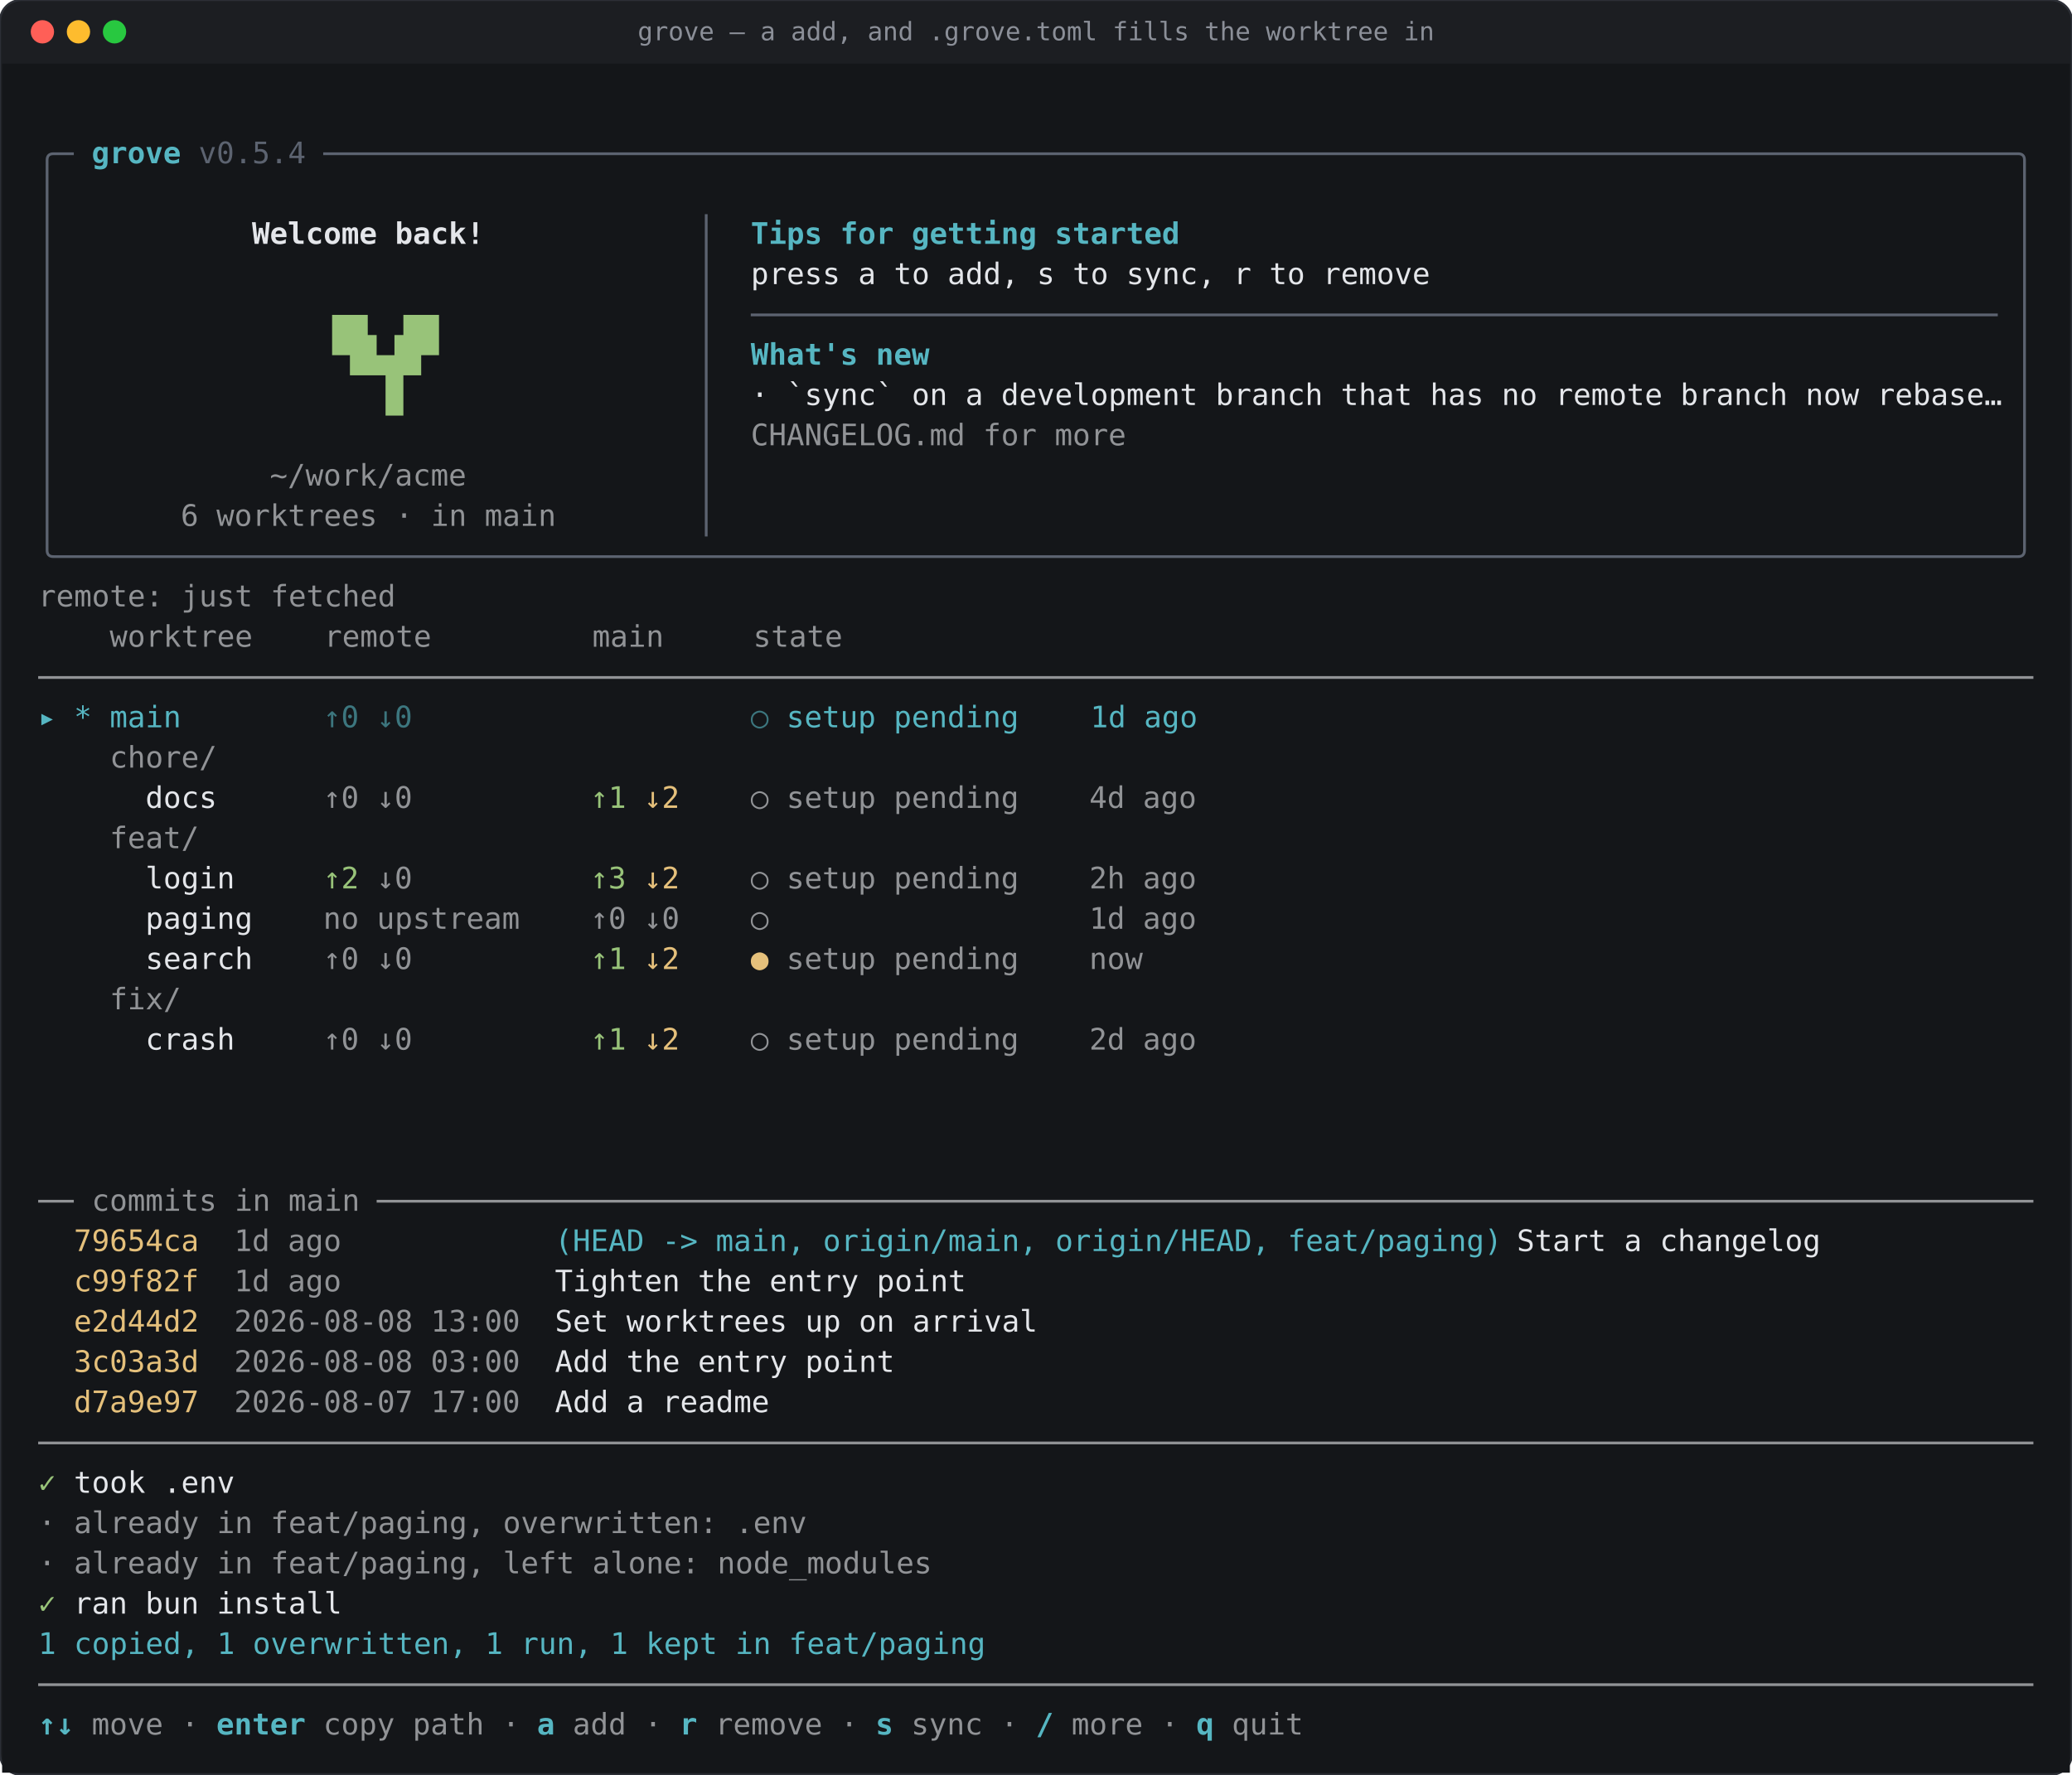
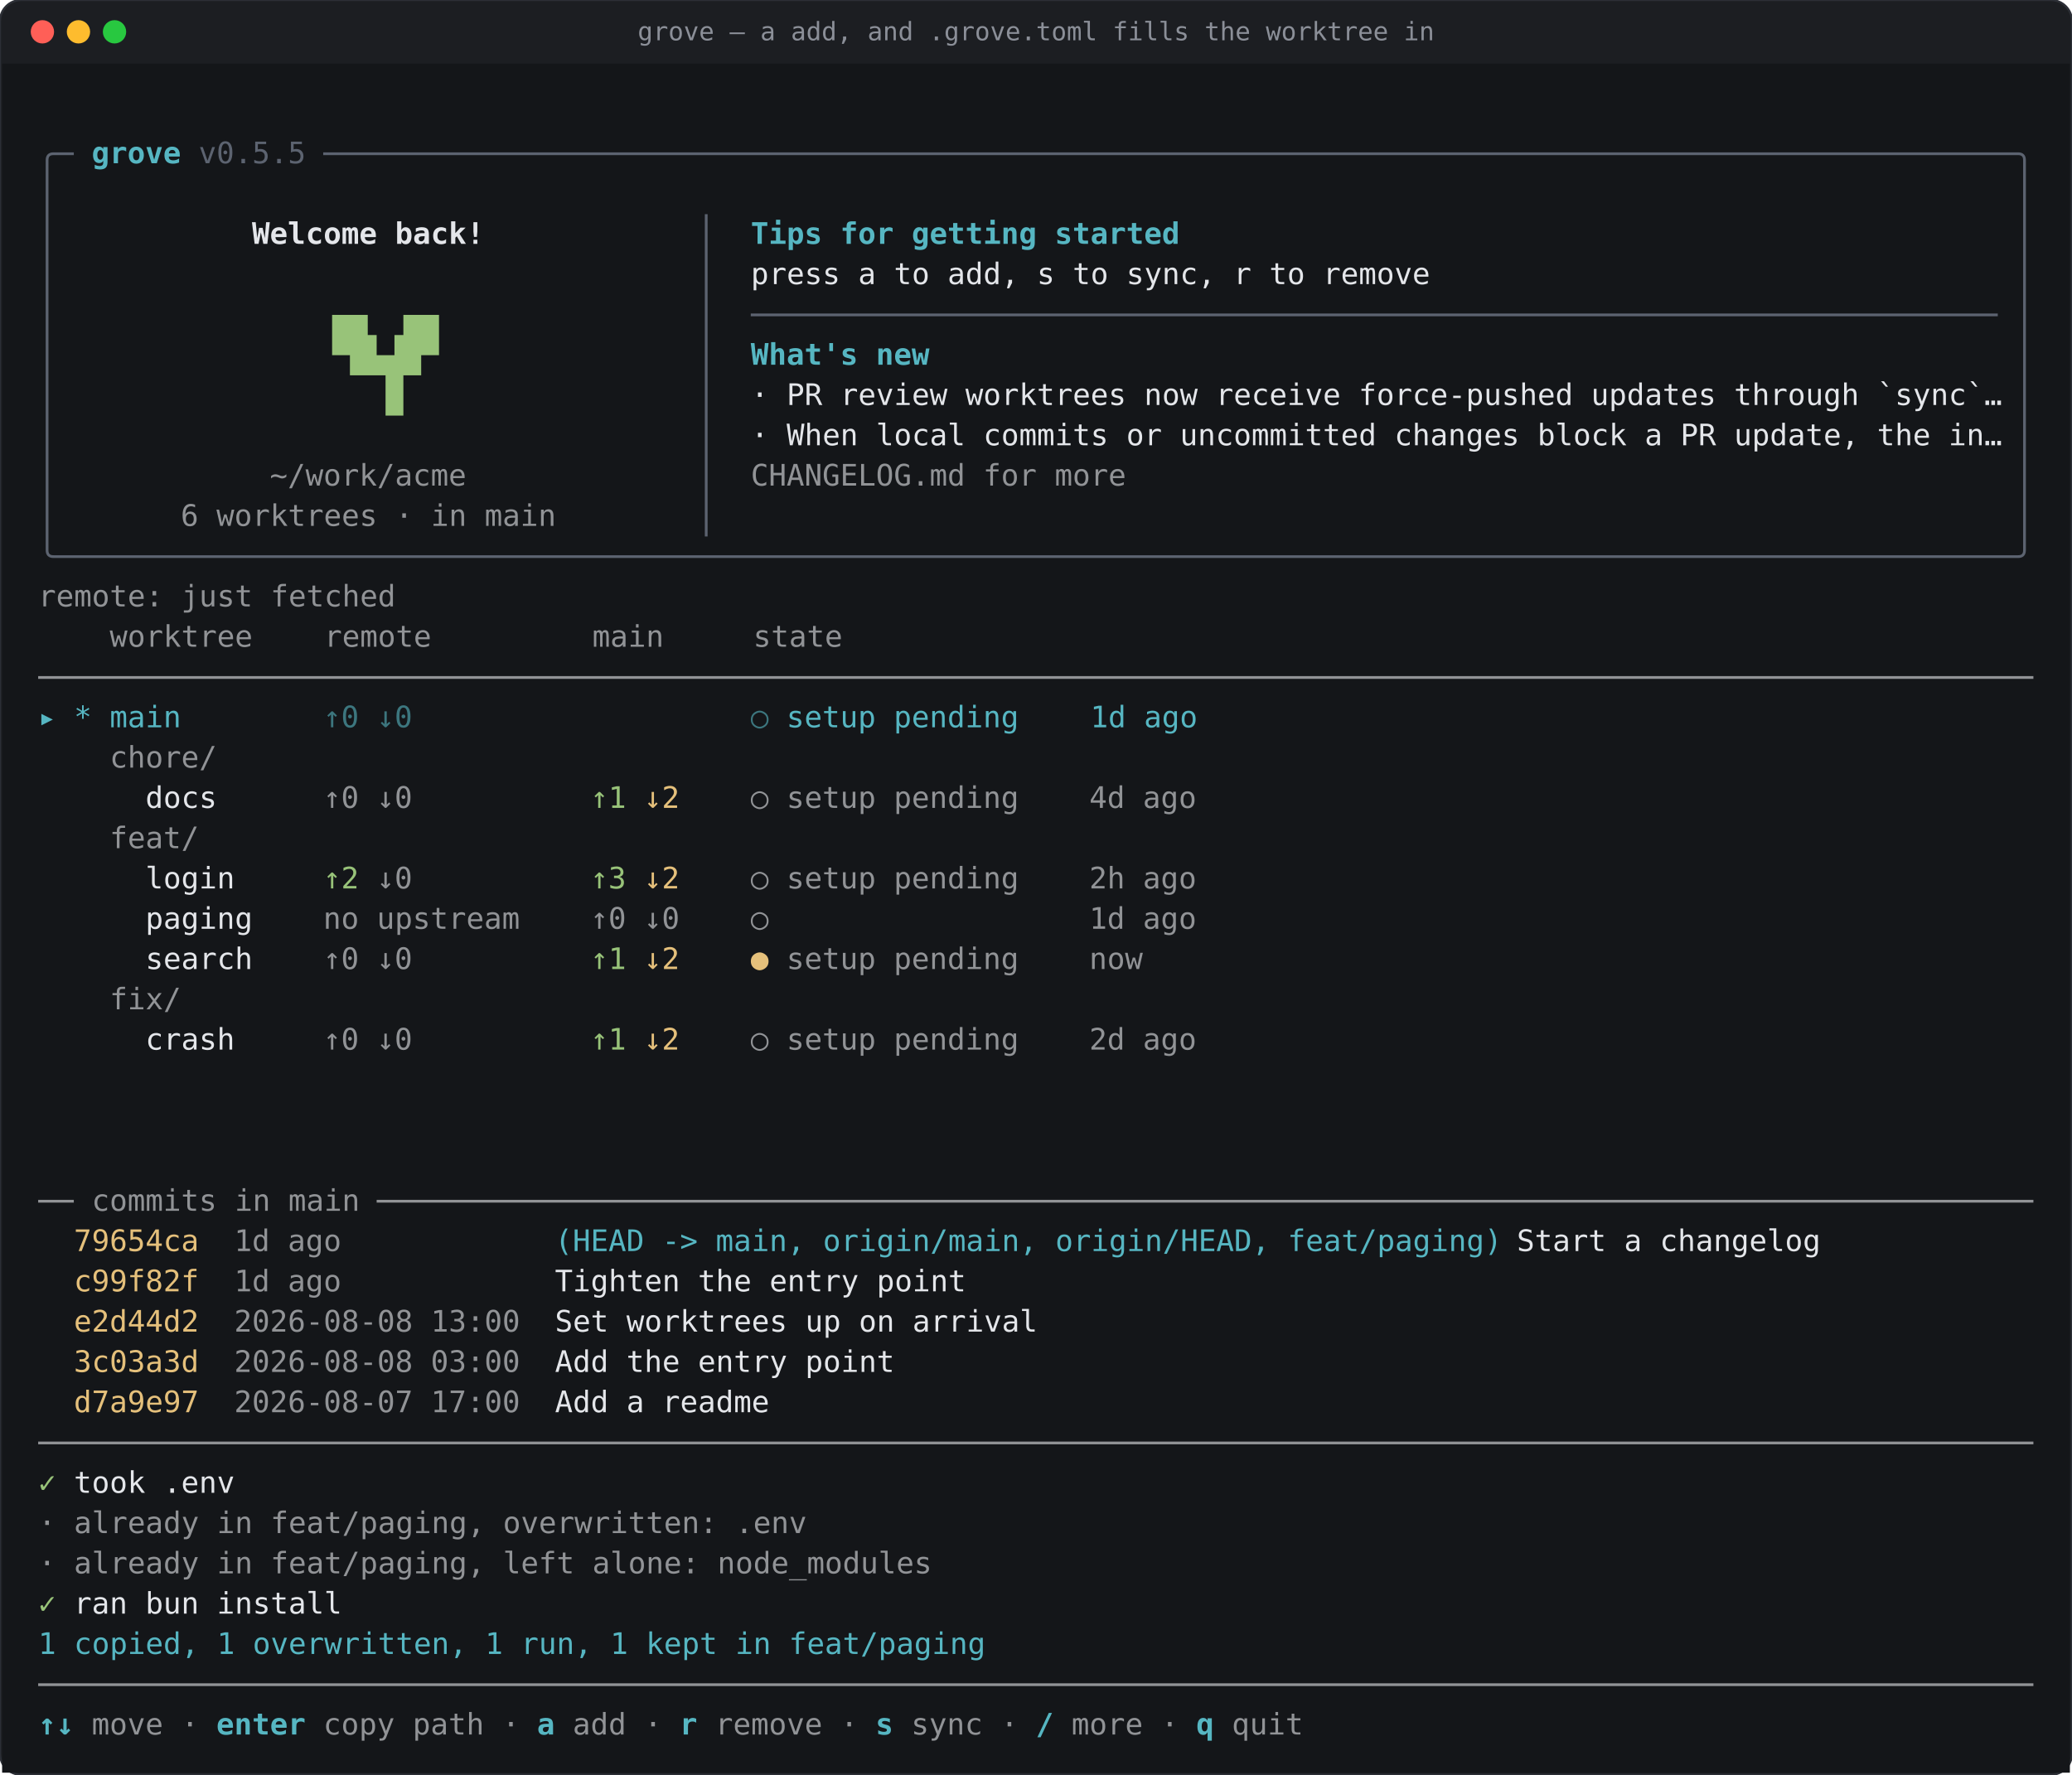
<svg xmlns="http://www.w3.org/2000/svg" width="977" height="837" viewBox="0 0 977 837" font-family="ui-monospace, SFMono-Regular, Menlo, Consolas, 'DejaVu Sans Mono', monospace" font-size="14">
  <rect width="977" height="837" rx="10" fill="#1c1e22" stroke="#2c2f36" />
  <rect x="1" y="30" width="975" height="806" fill="#141619" />
  <circle cx="20" cy="15" r="5.5" fill="#ff5f57" />
  <circle cx="37" cy="15" r="5.5" fill="#febc2e" />
  <circle cx="54" cy="15" r="5.5" fill="#28c840" />
  <text x="488.5" y="19" fill="#8b8f98" font-size="12" text-anchor="middle">grove — a add, and .grove.toml fills the worktree in</text>
  <path fill="#98c379" opacity="1" d="M156.60 148.50h4.20v9.50h-4.20zM160.80 148.50h8.40v9.50h-8.40zM169.20 148.50h4.20v9.50h-4.20zM190.20 148.50h4.20v9.50h-4.20zM194.40 148.50h8.40v9.50h-8.40zM202.80 148.50h4.20v9.50h-4.20zM156.60 158.00h4.20v9.50h-4.20zM160.80 158.00h4.20v9.50h-4.20zM165.00 158.00h4.20v9.50h-4.20zM165.00 167.50h4.20v9.50h-4.20zM169.20 158.00h8.40v19.00h-8.40zM177.60 167.50h8.40v9.50h-8.40zM186.00 158.00h8.40v19.00h-8.40zM194.40 158.00h4.20v9.50h-4.20zM198.60 158.00h4.20v9.50h-4.20zM194.40 167.50h4.20v9.50h-4.20zM202.80 158.00h4.20v9.50h-4.20zM181.80 177.00h4.20v19.00h-4.20zM186.00 177.00h4.20v19.00h-4.20z" />
  <path fill="none" stroke="#5c6370" stroke-width="1.3" opacity="1" d="M22.20 82.00V75.50Q22.20 72.50 25.20 72.50H26.40M26.40 72.50H34.80M152.40 72.50H950.40M954.60 82.00V75.50Q954.60 72.50 951.60 72.50H950.40M22.20 82.00V101.00M954.60 82.00V101.00M22.20 101.00V120.00M333.00 101.00V120.00M954.60 101.00V120.00M22.20 120.00V139.00M333.00 120.00V139.00M954.60 120.00V139.00M22.20 139.00V158.00M333.00 139.00V158.00M354.00 148.50H942.00M954.60 139.00V158.00M22.20 158.00V177.00M333.00 158.00V177.00M954.60 158.00V177.00M22.20 177.00V196.00M333.00 177.00V196.00M954.60 177.00V196.00M22.20 196.00V215.00M333.00 196.00V215.00M954.60 196.00V215.00M22.20 215.00V234.00M333.00 215.00V234.00M954.60 215.00V234.00M22.20 234.00V253.00M333.00 234.00V253.00M954.60 234.00V253.00M22.20 253.00V259.50Q22.20 262.50 25.20 262.50H26.40M26.40 262.50H950.40M954.60 253.00V259.50Q954.60 262.50 951.60 262.50H950.40" />
  <path fill="none" stroke="#e4e6ea" stroke-width="1.3" opacity="0.6" d="M18.00 319.50H958.80M18.00 566.50H34.80M177.60 566.50H958.80M18.00 680.50H958.80M18.00 794.50H958.80" />
  <text x="43.2" y="77.0" fill="#56b6c2" font-weight="600" textLength="42.0" lengthAdjust="spacingAndGlyphs" xml:space="preserve">grove</text>
-   <text x="85.2" y="77.0" fill="#5c6370" textLength="67.2" lengthAdjust="spacingAndGlyphs" xml:space="preserve"> v0.5.4 </text>
+   <text x="85.2" y="77.0" fill="#5c6370" textLength="67.2" lengthAdjust="spacingAndGlyphs" xml:space="preserve"> v0.5.5 </text>
  <text x="118.8" y="115.0" fill="#e4e6ea" font-weight="600" textLength="109.2" lengthAdjust="spacingAndGlyphs" xml:space="preserve">Welcome back!</text>
  <text x="354.0" y="115.0" fill="#56b6c2" font-weight="600" textLength="201.6" lengthAdjust="spacingAndGlyphs" xml:space="preserve">Tips for getting started</text>
  <text x="337.2" y="134.0" fill="#e4e6ea" textLength="613.2" lengthAdjust="spacingAndGlyphs" xml:space="preserve">  press a to add, s to sync, r to remove                                 </text>
  <text x="354.0" y="172.0" fill="#56b6c2" font-weight="600" textLength="84.0" lengthAdjust="spacingAndGlyphs" xml:space="preserve">What's new</text>
-   <text x="337.2" y="191.0" fill="#e4e6ea" textLength="613.2" lengthAdjust="spacingAndGlyphs" xml:space="preserve">  · `sync` on a development branch that has no remote branch now rebase… </text>
-   <text x="354.0" y="210.0" fill="#e4e6ea" opacity="0.6" textLength="176.4" lengthAdjust="spacingAndGlyphs" xml:space="preserve">CHANGELOG.md for more</text>
+   <text x="337.2" y="191.0" fill="#e4e6ea" textLength="613.2" lengthAdjust="spacingAndGlyphs" xml:space="preserve">  · PR review worktrees now receive force-pushed updates through `sync`… </text>
+   <text x="337.2" y="210.0" fill="#e4e6ea" textLength="613.2" lengthAdjust="spacingAndGlyphs" xml:space="preserve">  · When local commits or uncommitted changes block a PR update, the in… </text>
  <text x="127.2" y="229.0" fill="#e4e6ea" opacity="0.6" textLength="92.4" lengthAdjust="spacingAndGlyphs" xml:space="preserve">~/work/acme</text>
+   <text x="354.0" y="229.0" fill="#e4e6ea" opacity="0.6" textLength="176.4" lengthAdjust="spacingAndGlyphs" xml:space="preserve">CHANGELOG.md for more</text>
  <text x="85.2" y="248.0" fill="#e4e6ea" opacity="0.6" textLength="176.4" lengthAdjust="spacingAndGlyphs" xml:space="preserve">6 worktrees · in main</text>
  <text x="18.0" y="286.0" fill="#e4e6ea" opacity="0.6" textLength="168.0" lengthAdjust="spacingAndGlyphs" xml:space="preserve">remote: just fetched</text>
  <text x="18.0" y="305.0" fill="#e4e6ea" opacity="0.6" textLength="378.0" lengthAdjust="spacingAndGlyphs" xml:space="preserve">    worktree    remote         main     state</text>
  <text x="18.0" y="343.0" fill="#56b6c2" textLength="134.4" lengthAdjust="spacingAndGlyphs" xml:space="preserve">▸ * main        </text>
  <text x="152.4" y="343.0" fill="#56b6c2" opacity="0.6" textLength="16.8" lengthAdjust="spacingAndGlyphs" xml:space="preserve">↑0</text>
  <text x="177.6" y="343.0" fill="#56b6c2" opacity="0.6" textLength="16.8" lengthAdjust="spacingAndGlyphs" xml:space="preserve">↓0</text>
  <text x="354.0" y="343.0" fill="#56b6c2" opacity="0.6" textLength="8.4" lengthAdjust="spacingAndGlyphs" xml:space="preserve">○</text>
  <text x="362.4" y="343.0" fill="#56b6c2" textLength="201.6" lengthAdjust="spacingAndGlyphs" xml:space="preserve"> setup pending    1d ago</text>
  <text x="18.0" y="362.0" fill="#e4e6ea" opacity="0.6" textLength="84.0" lengthAdjust="spacingAndGlyphs" xml:space="preserve">    chore/</text>
  <text x="18.0" y="381.0" fill="#e4e6ea" textLength="134.4" lengthAdjust="spacingAndGlyphs" xml:space="preserve">      docs      </text>
  <text x="152.4" y="381.0" fill="#e4e6ea" opacity="0.6" textLength="16.8" lengthAdjust="spacingAndGlyphs" xml:space="preserve">↑0</text>
  <text x="177.6" y="381.0" fill="#e4e6ea" opacity="0.6" textLength="16.8" lengthAdjust="spacingAndGlyphs" xml:space="preserve">↓0</text>
  <text x="278.4" y="381.0" fill="#98c379" textLength="16.8" lengthAdjust="spacingAndGlyphs" xml:space="preserve">↑1</text>
  <text x="303.6" y="381.0" fill="#e5c07b" textLength="16.8" lengthAdjust="spacingAndGlyphs" xml:space="preserve">↓2</text>
  <text x="354.0" y="381.0" fill="#e4e6ea" opacity="0.6" textLength="126.0" lengthAdjust="spacingAndGlyphs" xml:space="preserve">○ setup pending</text>
  <text x="513.6" y="381.0" fill="#e4e6ea" opacity="0.6" textLength="50.4" lengthAdjust="spacingAndGlyphs" xml:space="preserve">4d ago</text>
  <text x="18.0" y="400.0" fill="#e4e6ea" opacity="0.6" textLength="75.6" lengthAdjust="spacingAndGlyphs" xml:space="preserve">    feat/</text>
  <text x="18.0" y="419.0" fill="#e4e6ea" textLength="134.4" lengthAdjust="spacingAndGlyphs" xml:space="preserve">      login     </text>
  <text x="152.4" y="419.0" fill="#98c379" textLength="16.8" lengthAdjust="spacingAndGlyphs" xml:space="preserve">↑2</text>
  <text x="177.6" y="419.0" fill="#e4e6ea" opacity="0.6" textLength="16.8" lengthAdjust="spacingAndGlyphs" xml:space="preserve">↓0</text>
  <text x="278.4" y="419.0" fill="#98c379" textLength="16.8" lengthAdjust="spacingAndGlyphs" xml:space="preserve">↑3</text>
  <text x="303.6" y="419.0" fill="#e5c07b" textLength="16.8" lengthAdjust="spacingAndGlyphs" xml:space="preserve">↓2</text>
  <text x="354.0" y="419.0" fill="#e4e6ea" opacity="0.6" textLength="126.0" lengthAdjust="spacingAndGlyphs" xml:space="preserve">○ setup pending</text>
  <text x="513.6" y="419.0" fill="#e4e6ea" opacity="0.6" textLength="50.4" lengthAdjust="spacingAndGlyphs" xml:space="preserve">2h ago</text>
  <text x="18.0" y="438.0" fill="#e4e6ea" textLength="134.4" lengthAdjust="spacingAndGlyphs" xml:space="preserve">      paging    </text>
  <text x="152.4" y="438.0" fill="#e4e6ea" opacity="0.6" textLength="92.4" lengthAdjust="spacingAndGlyphs" xml:space="preserve">no upstream</text>
  <text x="278.4" y="438.0" fill="#e4e6ea" opacity="0.6" textLength="16.8" lengthAdjust="spacingAndGlyphs" xml:space="preserve">↑0</text>
  <text x="303.6" y="438.0" fill="#e4e6ea" opacity="0.6" textLength="16.8" lengthAdjust="spacingAndGlyphs" xml:space="preserve">↓0</text>
  <text x="354.0" y="438.0" fill="#e4e6ea" opacity="0.6" textLength="8.4" lengthAdjust="spacingAndGlyphs" xml:space="preserve">○</text>
  <text x="513.6" y="438.0" fill="#e4e6ea" opacity="0.6" textLength="50.4" lengthAdjust="spacingAndGlyphs" xml:space="preserve">1d ago</text>
  <text x="18.0" y="457.0" fill="#e4e6ea" textLength="134.4" lengthAdjust="spacingAndGlyphs" xml:space="preserve">      search    </text>
  <text x="152.4" y="457.0" fill="#e4e6ea" opacity="0.6" textLength="16.8" lengthAdjust="spacingAndGlyphs" xml:space="preserve">↑0</text>
  <text x="177.6" y="457.0" fill="#e4e6ea" opacity="0.6" textLength="16.8" lengthAdjust="spacingAndGlyphs" xml:space="preserve">↓0</text>
  <text x="278.4" y="457.0" fill="#98c379" textLength="16.8" lengthAdjust="spacingAndGlyphs" xml:space="preserve">↑1</text>
  <text x="303.6" y="457.0" fill="#e5c07b" textLength="16.8" lengthAdjust="spacingAndGlyphs" xml:space="preserve">↓2</text>
  <text x="354.0" y="457.0" fill="#e5c07b" textLength="8.4" lengthAdjust="spacingAndGlyphs" xml:space="preserve">●</text>
  <text x="362.4" y="457.0" fill="#e4e6ea" opacity="0.6" textLength="117.6" lengthAdjust="spacingAndGlyphs" xml:space="preserve"> setup pending</text>
  <text x="513.6" y="457.0" fill="#e4e6ea" opacity="0.6" textLength="50.4" lengthAdjust="spacingAndGlyphs" xml:space="preserve">now   </text>
  <text x="18.0" y="476.0" fill="#e4e6ea" opacity="0.6" textLength="67.2" lengthAdjust="spacingAndGlyphs" xml:space="preserve">    fix/</text>
  <text x="18.0" y="495.0" fill="#e4e6ea" textLength="134.4" lengthAdjust="spacingAndGlyphs" xml:space="preserve">      crash     </text>
  <text x="152.4" y="495.0" fill="#e4e6ea" opacity="0.6" textLength="16.8" lengthAdjust="spacingAndGlyphs" xml:space="preserve">↑0</text>
  <text x="177.6" y="495.0" fill="#e4e6ea" opacity="0.6" textLength="16.8" lengthAdjust="spacingAndGlyphs" xml:space="preserve">↓0</text>
  <text x="278.4" y="495.0" fill="#98c379" textLength="16.8" lengthAdjust="spacingAndGlyphs" xml:space="preserve">↑1</text>
  <text x="303.6" y="495.0" fill="#e5c07b" textLength="16.8" lengthAdjust="spacingAndGlyphs" xml:space="preserve">↓2</text>
  <text x="354.0" y="495.0" fill="#e4e6ea" opacity="0.6" textLength="126.0" lengthAdjust="spacingAndGlyphs" xml:space="preserve">○ setup pending</text>
  <text x="513.6" y="495.0" fill="#e4e6ea" opacity="0.6" textLength="50.4" lengthAdjust="spacingAndGlyphs" xml:space="preserve">2d ago</text>
  <text x="34.8" y="571.0" fill="#e4e6ea" opacity="0.6" textLength="142.8" lengthAdjust="spacingAndGlyphs" xml:space="preserve"> commits in main </text>
  <text x="34.8" y="590.0" fill="#e5c07b" textLength="58.8" lengthAdjust="spacingAndGlyphs" xml:space="preserve">79654ca</text>
  <text x="110.4" y="590.0" fill="#e4e6ea" opacity="0.6" textLength="134.4" lengthAdjust="spacingAndGlyphs" xml:space="preserve">1d ago          </text>
  <text x="261.6" y="590.0" fill="#56b6c2" textLength="453.6" lengthAdjust="spacingAndGlyphs" xml:space="preserve">(HEAD -&gt; main, origin/main, origin/HEAD, feat/paging) </text>
  <text x="715.2" y="590.0" fill="#e4e6ea" textLength="142.8" lengthAdjust="spacingAndGlyphs" xml:space="preserve">Start a changelog</text>
  <text x="34.8" y="609.0" fill="#e5c07b" textLength="58.8" lengthAdjust="spacingAndGlyphs" xml:space="preserve">c99f82f</text>
  <text x="110.4" y="609.0" fill="#e4e6ea" opacity="0.6" textLength="134.4" lengthAdjust="spacingAndGlyphs" xml:space="preserve">1d ago          </text>
  <text x="244.8" y="609.0" fill="#e4e6ea" textLength="210.0" lengthAdjust="spacingAndGlyphs" xml:space="preserve">  Tighten the entry point</text>
  <text x="34.8" y="628.0" fill="#e5c07b" textLength="58.8" lengthAdjust="spacingAndGlyphs" xml:space="preserve">e2d44d2</text>
  <text x="110.4" y="628.0" fill="#e4e6ea" opacity="0.6" textLength="134.4" lengthAdjust="spacingAndGlyphs" xml:space="preserve">2026-08-08 13:00</text>
  <text x="244.8" y="628.0" fill="#e4e6ea" textLength="243.6" lengthAdjust="spacingAndGlyphs" xml:space="preserve">  Set worktrees up on arrival</text>
  <text x="34.8" y="647.0" fill="#e5c07b" textLength="58.8" lengthAdjust="spacingAndGlyphs" xml:space="preserve">3c03a3d</text>
  <text x="110.4" y="647.0" fill="#e4e6ea" opacity="0.6" textLength="134.4" lengthAdjust="spacingAndGlyphs" xml:space="preserve">2026-08-08 03:00</text>
  <text x="244.8" y="647.0" fill="#e4e6ea" textLength="176.4" lengthAdjust="spacingAndGlyphs" xml:space="preserve">  Add the entry point</text>
  <text x="34.8" y="666.0" fill="#e5c07b" textLength="58.8" lengthAdjust="spacingAndGlyphs" xml:space="preserve">d7a9e97</text>
  <text x="110.4" y="666.0" fill="#e4e6ea" opacity="0.6" textLength="134.4" lengthAdjust="spacingAndGlyphs" xml:space="preserve">2026-08-07 17:00</text>
  <text x="244.8" y="666.0" fill="#e4e6ea" textLength="117.6" lengthAdjust="spacingAndGlyphs" xml:space="preserve">  Add a readme</text>
  <text x="18.0" y="704.0" fill="#98c379" textLength="8.4" lengthAdjust="spacingAndGlyphs" xml:space="preserve">✓</text>
  <text x="26.4" y="704.0" fill="#e4e6ea" textLength="84.0" lengthAdjust="spacingAndGlyphs" xml:space="preserve"> took .env</text>
  <text x="18.0" y="723.0" fill="#e4e6ea" opacity="0.6" textLength="361.2" lengthAdjust="spacingAndGlyphs" xml:space="preserve">· already in feat/paging, overwritten: .env</text>
  <text x="18.0" y="742.0" fill="#e4e6ea" opacity="0.6" textLength="420.0" lengthAdjust="spacingAndGlyphs" xml:space="preserve">· already in feat/paging, left alone: node_modules</text>
  <text x="18.0" y="761.0" fill="#98c379" textLength="8.4" lengthAdjust="spacingAndGlyphs" xml:space="preserve">✓</text>
  <text x="26.4" y="761.0" fill="#e4e6ea" textLength="134.4" lengthAdjust="spacingAndGlyphs" xml:space="preserve"> ran bun install</text>
  <text x="18.0" y="780.0" fill="#56b6c2" textLength="445.2" lengthAdjust="spacingAndGlyphs" xml:space="preserve">1 copied, 1 overwritten, 1 run, 1 kept in feat/paging</text>
  <text x="18.0" y="818.0" fill="#56b6c2" font-weight="600" textLength="16.8" lengthAdjust="spacingAndGlyphs" xml:space="preserve">↑↓</text>
  <text x="34.8" y="818.0" fill="#e4e6ea" opacity="0.6" textLength="67.2" lengthAdjust="spacingAndGlyphs" xml:space="preserve"> move · </text>
  <text x="102.0" y="818.0" fill="#56b6c2" font-weight="600" textLength="42.0" lengthAdjust="spacingAndGlyphs" xml:space="preserve">enter</text>
  <text x="144.0" y="818.0" fill="#e4e6ea" opacity="0.6" textLength="109.2" lengthAdjust="spacingAndGlyphs" xml:space="preserve"> copy path · </text>
  <text x="253.2" y="818.0" fill="#56b6c2" font-weight="600" textLength="8.4" lengthAdjust="spacingAndGlyphs" xml:space="preserve">a</text>
  <text x="261.6" y="818.0" fill="#e4e6ea" opacity="0.6" textLength="58.8" lengthAdjust="spacingAndGlyphs" xml:space="preserve"> add · </text>
  <text x="320.4" y="818.0" fill="#56b6c2" font-weight="600" textLength="8.4" lengthAdjust="spacingAndGlyphs" xml:space="preserve">r</text>
  <text x="328.8" y="818.0" fill="#e4e6ea" opacity="0.6" textLength="84.0" lengthAdjust="spacingAndGlyphs" xml:space="preserve"> remove · </text>
  <text x="412.8" y="818.0" fill="#56b6c2" font-weight="600" textLength="8.4" lengthAdjust="spacingAndGlyphs" xml:space="preserve">s</text>
  <text x="421.2" y="818.0" fill="#e4e6ea" opacity="0.6" textLength="67.2" lengthAdjust="spacingAndGlyphs" xml:space="preserve"> sync · </text>
  <text x="488.4" y="818.0" fill="#56b6c2" font-weight="600" textLength="8.4" lengthAdjust="spacingAndGlyphs" xml:space="preserve">/</text>
  <text x="496.8" y="818.0" fill="#e4e6ea" opacity="0.6" textLength="67.2" lengthAdjust="spacingAndGlyphs" xml:space="preserve"> more · </text>
  <text x="564.0" y="818.0" fill="#56b6c2" font-weight="600" textLength="8.4" lengthAdjust="spacingAndGlyphs" xml:space="preserve">q</text>
  <text x="572.4" y="818.0" fill="#e4e6ea" opacity="0.6" textLength="42.0" lengthAdjust="spacingAndGlyphs" xml:space="preserve"> quit</text>
</svg>
